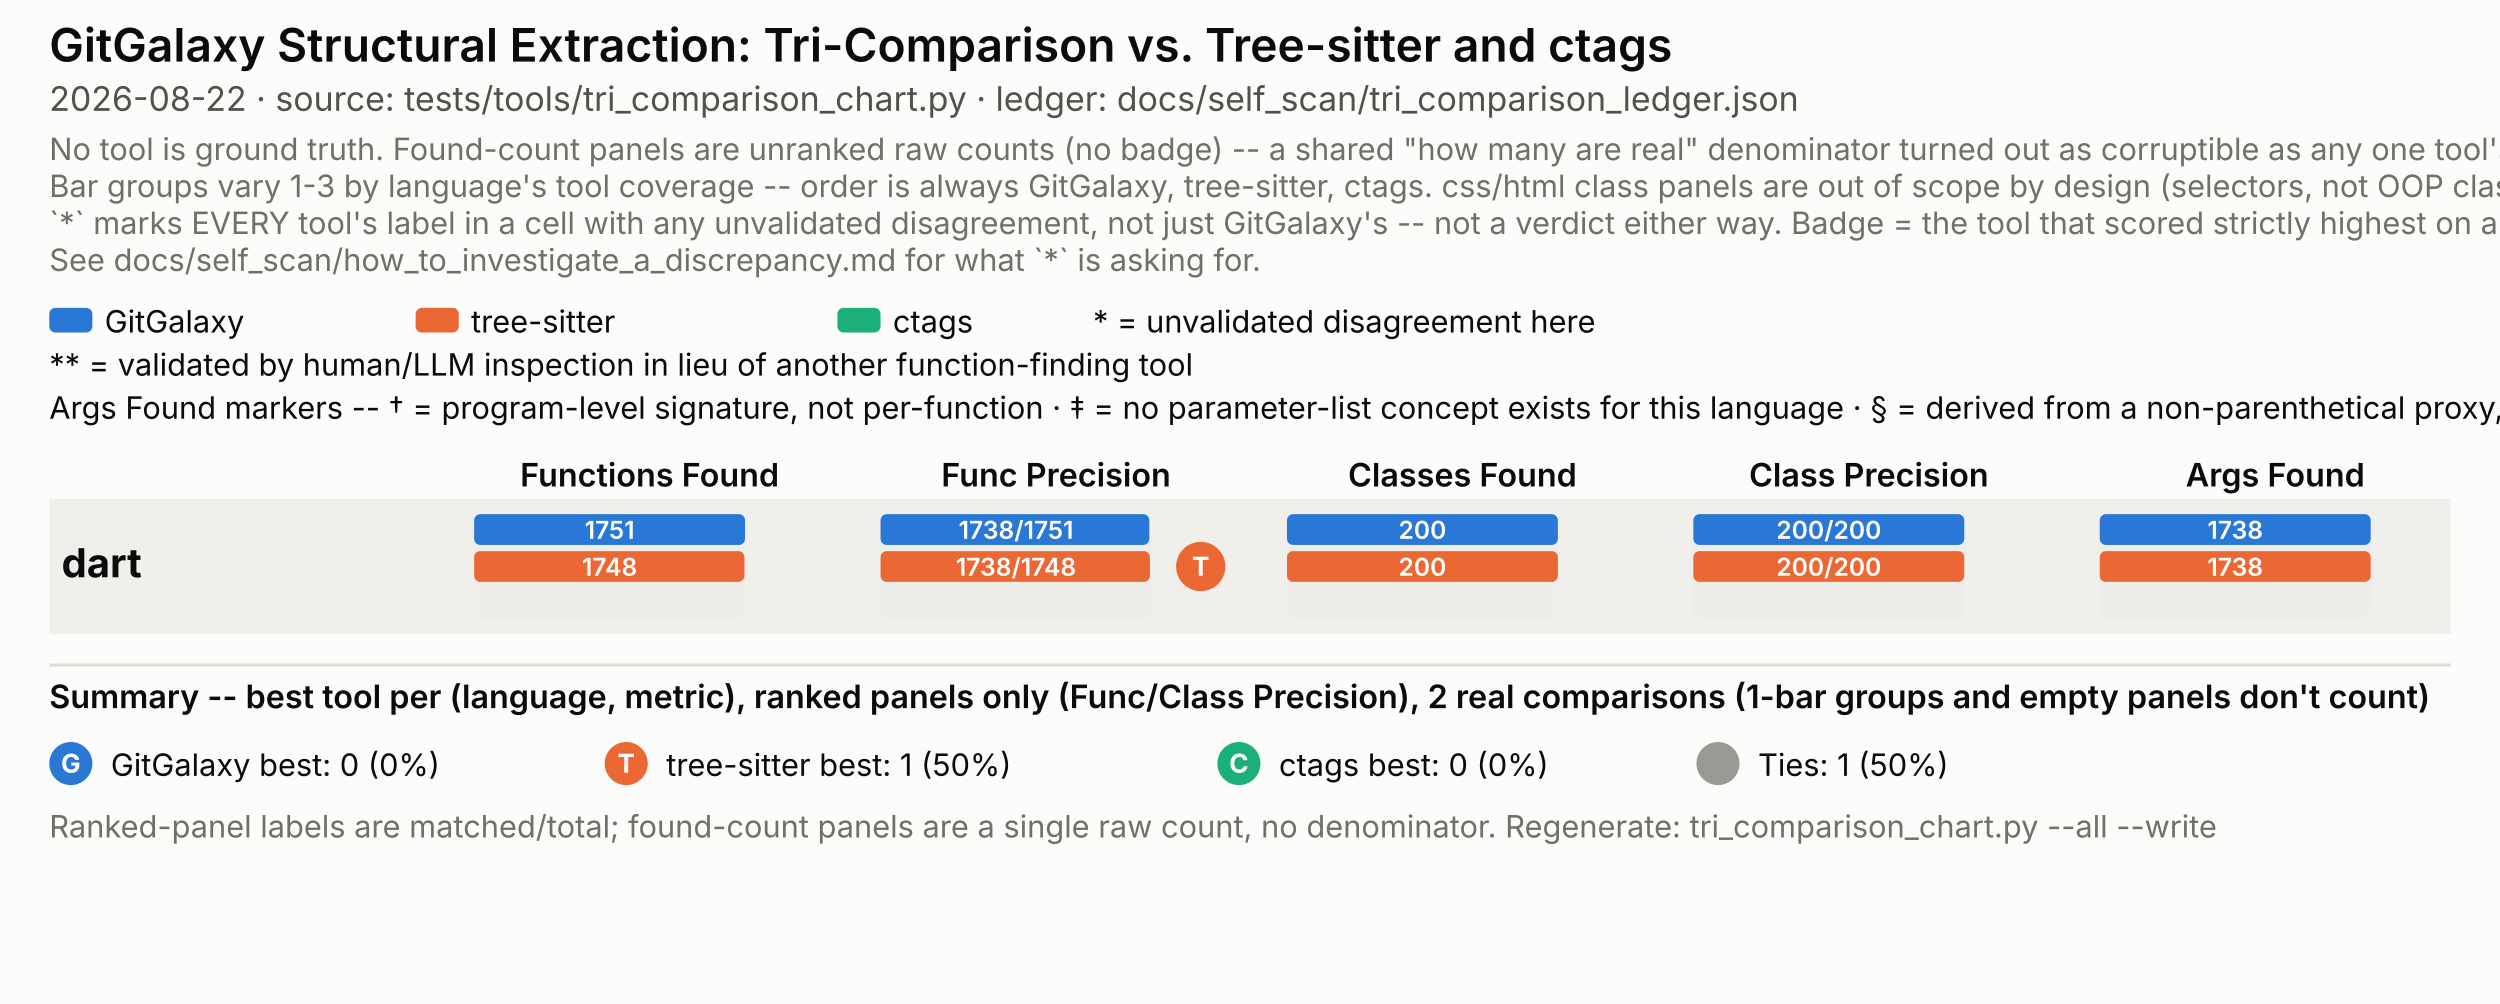
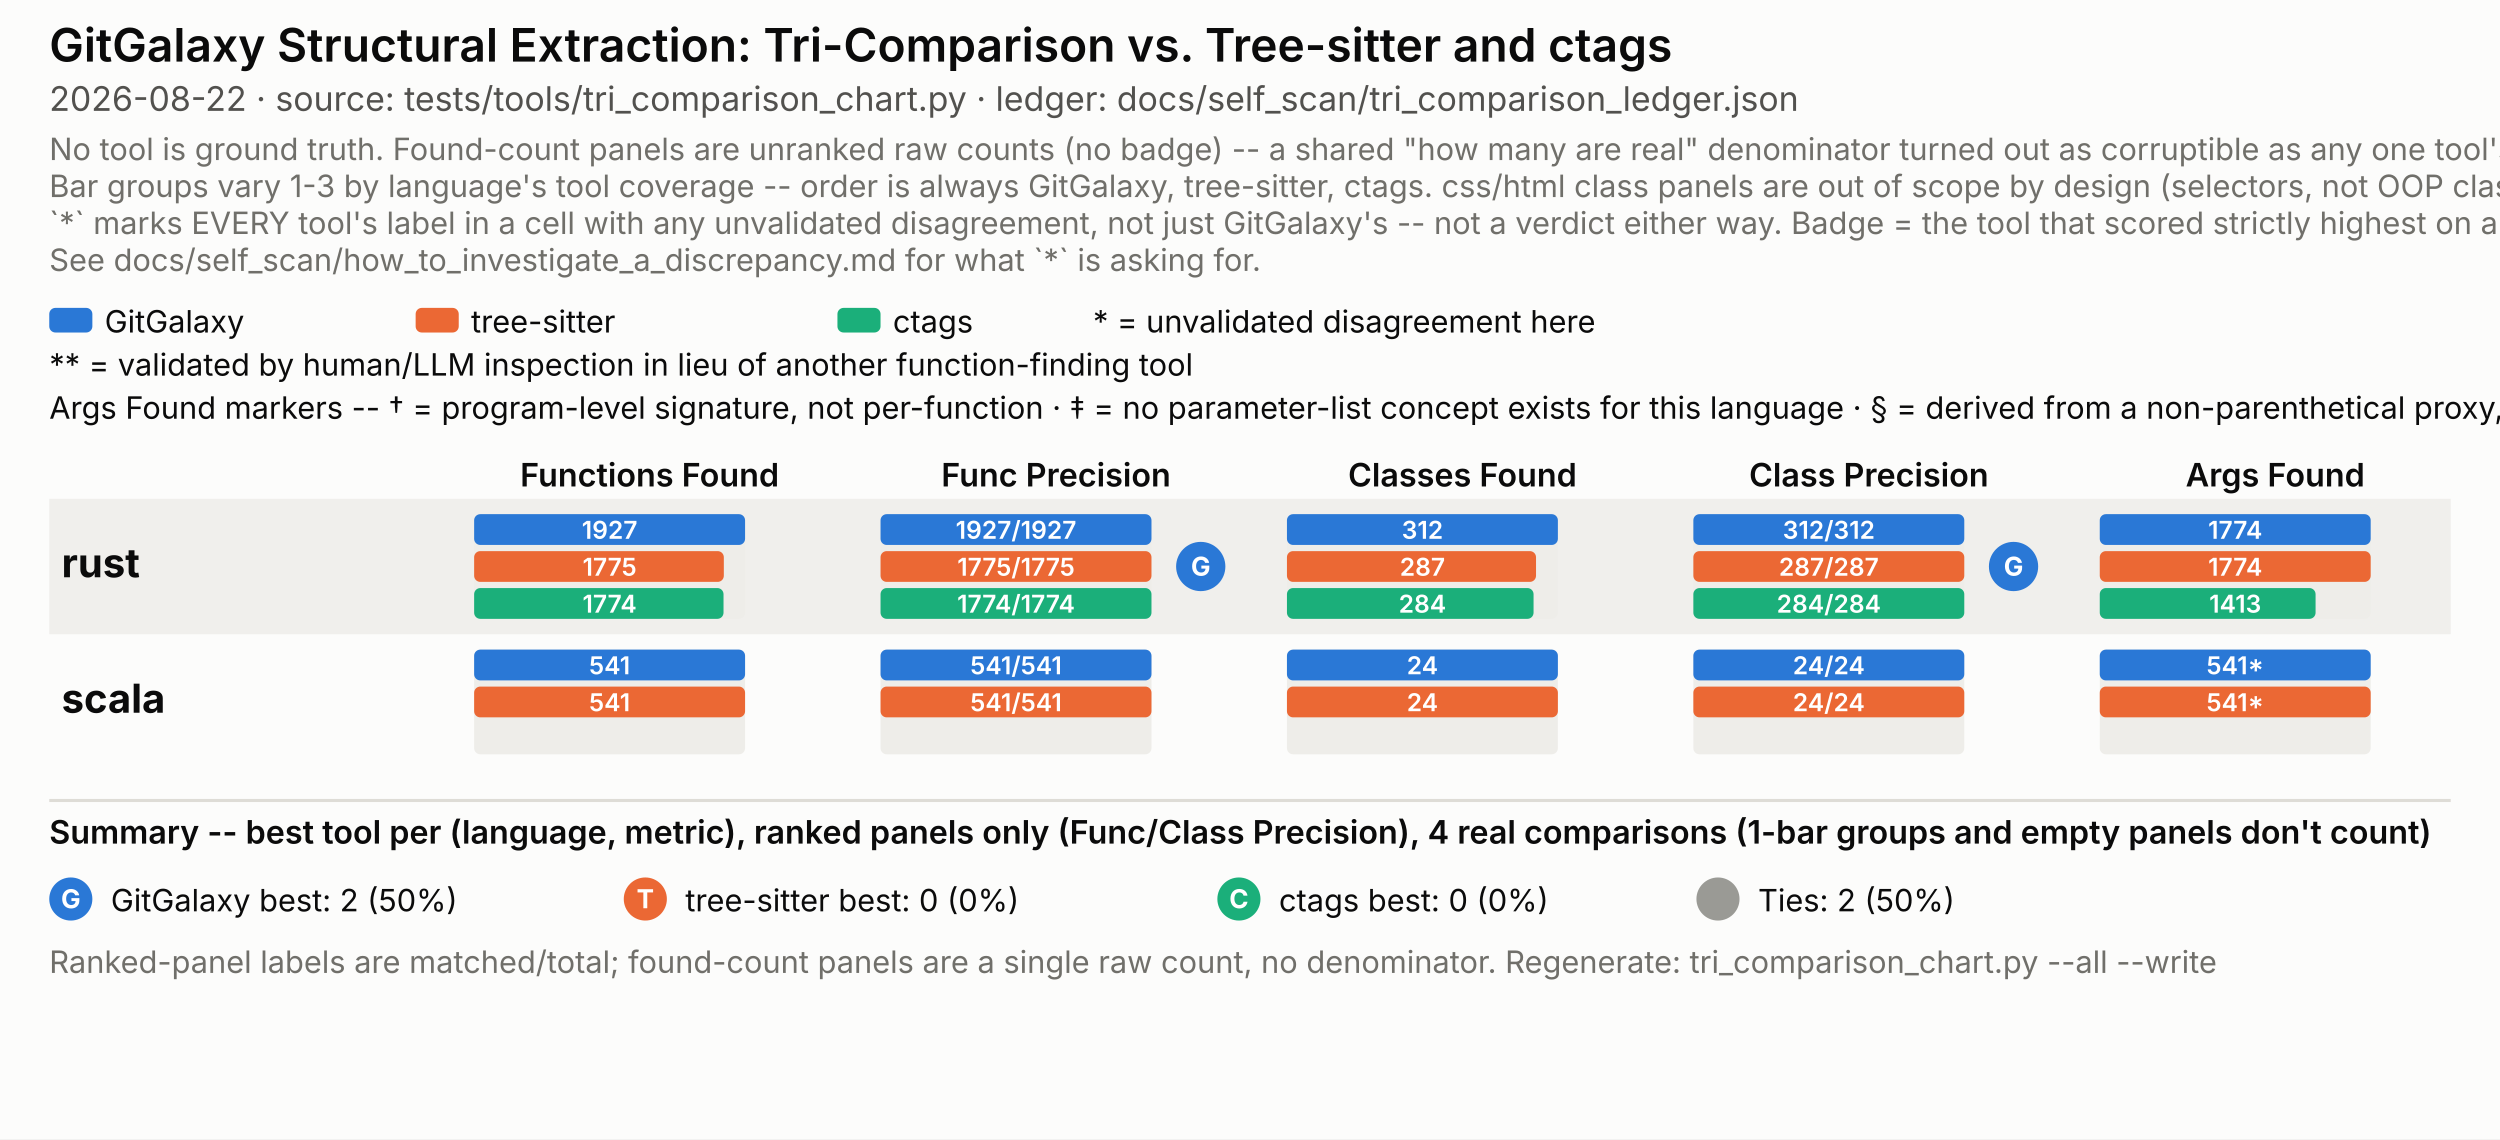
- <svg xmlns="http://www.w3.org/2000/svg" viewBox="0 0 812 326" width="812" height="326" font-family="system-ui, -apple-system, Segoe UI, sans-serif">
+ <svg xmlns="http://www.w3.org/2000/svg" viewBox="0 0 812 370" width="812" height="370" font-family="system-ui, -apple-system, Segoe UI, sans-serif">
  <style>
  .surface { fill: #fcfcfb; }
  .title { font-size: 15px; font-weight: 600; fill: #0b0b0b; }
  .subtitle { font-size: 11px; fill: #52514e; }
  .scope-note { font-size: 10px; fill: #706f6a; }
  .panel-title { font-size: 10.5px; font-weight: 600; fill: #0b0b0b; text-anchor: middle; }
  .summary-title { font-size: 10.5px; font-weight: 600; fill: #0b0b0b; text-anchor: start; }
  .lang-label { font-size: 13px; font-weight: 700; fill: #0b0b0b; }
  .bar-value-label { font-size: 8px; fill: #ffffff; text-anchor: middle; font-weight: 600; }
  .legend-label { font-size: 10px; fill: #0b0b0b; }
  .stripe { fill: #f0efec; }
  .awaiting { font-size: 9.5px; fill: #9a9a95; font-style: italic; }
  .bar-track { fill: #eeede9; }
  .badge-label { font-size: 8.5px; font-weight: 700; fill: #ffffff; text-anchor: middle; }
</style>
-   <rect class="surface" x="0" y="0" width="812" height="326" />
+   <rect class="surface" x="0" y="0" width="812" height="370" />
  <text class="title" x="16" y="20">GitGalaxy Structural Extraction: Tri-Comparison vs. Tree-sitter and ctags</text>
  <text class="subtitle" x="16" y="36">2026-08-22 · source: tests/tools/tri_comparison_chart.py · ledger: docs/self_scan/tri_comparison_ledger.json</text>
  <text class="scope-note" x="16" y="52">No tool is ground truth. Found-count panels are unranked raw counts (no badge) -- a shared "how many are real" denominator turned out as corruptible as any one tool's own noise. Precision is each tool's own claims vs. what another tool corroborated.</text>
  <text class="scope-note" x="16" y="64">Bar groups vary 1-3 by language's tool coverage -- order is always GitGalaxy, tree-sitter, ctags. css/html class panels are out of scope by design (selectors, not OOP classes).</text>
  <text class="scope-note" x="16" y="76">`*` marks EVERY tool's label in a cell with any unvalidated disagreement, not just GitGalaxy's -- not a verdict either way. Badge = the tool that scored strictly highest on a RANKED, UN-disputed panel (blank on a tie, a disputed cell, or a found-count panel).</text>
  <text class="scope-note" x="16" y="88">See docs/self_scan/how_to_investigate_a_discrepancy.md for what `*` is asking for.</text>
  <rect x="16" y="100" width="14" height="8" rx="2" fill="#2a78d6" />
  <text class="legend-label" x="34" y="108">GitGalaxy</text>
  <rect x="135" y="100" width="14" height="8" rx="2" fill="#eb6834" />
  <text class="legend-label" x="153" y="108">tree-sitter</text>
  <rect x="272" y="100" width="14" height="8" rx="2" fill="#1baf7a" />
  <text class="legend-label" x="290" y="108">ctags</text>
  <text class="legend-label" x="355" y="108">* = unvalidated disagreement here</text>
  <text class="legend-label" x="16" y="122">** = validated by human/LLM inspection in lieu of another function-finding tool</text>
  <text class="legend-label" x="16" y="136">Args Found markers -- † = program-level signature, not per-function · ‡ = no parameter-list concept exists for this language · § = derived from a non-parenthetical proxy, not a parameter list</text>
  <text class="panel-title" x="211.0" y="158">Functions Found</text>
  <text class="panel-title" x="343.0" y="158">Func Precision</text>
  <text class="panel-title" x="475.0" y="158">Classes Found</text>
  <text class="panel-title" x="607.0" y="158">Class Precision</text>
  <text class="panel-title" x="739.0" y="158">Args Found</text>
  <rect class="stripe" x="16" y="162" width="780" height="44" />
-   <text class="lang-label" x="20" y="187.5">dart</text>
+   <text class="lang-label" x="20" y="187.5">rust</text>
  <rect class="bar-track" x="154" y="167" width="88" height="34" rx="2" />
  <rect x="154" y="167" width="88.0" height="10" rx="2" fill="#2a78d6" />
-   <text class="bar-value-label" x="198.0" y="175">1751</text>
-   <rect x="154" y="179" width="87.8" height="10" rx="2" fill="#eb6834" />
-   <text class="bar-value-label" x="198.0" y="187">1748</text>
+   <text class="bar-value-label" x="198.0" y="175">1927</text>
+   <rect x="154" y="179" width="81.1" height="10" rx="2" fill="#eb6834" />
+   <text class="bar-value-label" x="198.0" y="187">1775</text>
+   <rect x="154" y="191" width="81.0" height="10" rx="2" fill="#1baf7a" />
+   <text class="bar-value-label" x="198.0" y="199">1774</text>
  <rect class="bar-track" x="286" y="167" width="88" height="34" rx="2" />
-   <rect x="286" y="167" width="87.3" height="10" rx="2" fill="#2a78d6" />
-   <text class="bar-value-label" x="330.0" y="175">1738/1751</text>
-   <rect x="286" y="179" width="87.5" height="10" rx="2" fill="#eb6834" />
-   <text class="bar-value-label" x="330.0" y="187">1738/1748</text>
-   <circle cx="390.0" cy="184.0" r="8" fill="#eb6834" />
-   <text class="badge-label" x="390.0" y="187.0">T</text>
+   <rect x="286" y="167" width="88.0" height="10" rx="2" fill="#2a78d6" />
+   <text class="bar-value-label" x="330.0" y="175">1927/1927</text>
+   <rect x="286" y="179" width="88.0" height="10" rx="2" fill="#eb6834" />
+   <text class="bar-value-label" x="330.0" y="187">1775/1775</text>
+   <rect x="286" y="191" width="88.0" height="10" rx="2" fill="#1baf7a" />
+   <text class="bar-value-label" x="330.0" y="199">1774/1774</text>
+   <circle cx="390.0" cy="184.0" r="8" fill="#2a78d6" />
+   <text class="badge-label" x="390.0" y="187.0">G</text>
  <rect class="bar-track" x="418" y="167" width="88" height="34" rx="2" />
  <rect x="418" y="167" width="88.0" height="10" rx="2" fill="#2a78d6" />
-   <text class="bar-value-label" x="462.0" y="175">200</text>
-   <rect x="418" y="179" width="88.0" height="10" rx="2" fill="#eb6834" />
-   <text class="bar-value-label" x="462.0" y="187">200</text>
+   <text class="bar-value-label" x="462.0" y="175">312</text>
+   <rect x="418" y="179" width="80.9" height="10" rx="2" fill="#eb6834" />
+   <text class="bar-value-label" x="462.0" y="187">287</text>
+   <rect x="418" y="191" width="80.1" height="10" rx="2" fill="#1baf7a" />
+   <text class="bar-value-label" x="462.0" y="199">284</text>
  <rect class="bar-track" x="550" y="167" width="88" height="34" rx="2" />
  <rect x="550" y="167" width="88.0" height="10" rx="2" fill="#2a78d6" />
-   <text class="bar-value-label" x="594.0" y="175">200/200</text>
+   <text class="bar-value-label" x="594.0" y="175">312/312</text>
  <rect x="550" y="179" width="88.0" height="10" rx="2" fill="#eb6834" />
-   <text class="bar-value-label" x="594.0" y="187">200/200</text>
+   <text class="bar-value-label" x="594.0" y="187">287/287</text>
+   <rect x="550" y="191" width="88.0" height="10" rx="2" fill="#1baf7a" />
+   <text class="bar-value-label" x="594.0" y="199">284/284</text>
+   <circle cx="654.0" cy="184.0" r="8" fill="#2a78d6" />
+   <text class="badge-label" x="654.0" y="187.0">G</text>
  <rect class="bar-track" x="682" y="167" width="88" height="34" rx="2" />
  <rect x="682" y="167" width="88.0" height="10" rx="2" fill="#2a78d6" />
-   <text class="bar-value-label" x="726.0" y="175">1738</text>
+   <text class="bar-value-label" x="726.0" y="175">1774</text>
  <rect x="682" y="179" width="88.0" height="10" rx="2" fill="#eb6834" />
-   <text class="bar-value-label" x="726.0" y="187">1738</text>
-   <line x1="16" y1="216" x2="796" y2="216" stroke="#dedcd6" stroke-width="1" />
-   <text class="summary-title" x="16" y="230">Summary -- best tool per (language, metric), ranked panels only (Func/Class Precision), 2 real comparisons (1-bar groups and empty panels don't count)</text>
-   <circle cx="23" cy="248" r="7" fill="#2a78d6" />
-   <text class="badge-label" x="23" y="251">G</text>
-   <text class="legend-label" x="36" y="252">GitGalaxy best: 0 (0%)</text>
-   <circle cx="203.4" cy="248" r="7" fill="#eb6834" />
-   <text class="badge-label" x="203.4" y="251">T</text>
-   <text class="legend-label" x="216.4" y="252">tree-sitter best: 1 (50%)</text>
-   <circle cx="402.4" cy="248" r="7" fill="#1baf7a" />
-   <text class="badge-label" x="402.4" y="251">C</text>
-   <text class="legend-label" x="415.4" y="252">ctags best: 0 (0%)</text>
-   <circle cx="558.0" cy="248" r="7" fill="#9a9a95" />
-   <text class="legend-label" x="571.0" y="252">Ties: 1 (50%)</text>
-   <text class="scope-note" x="16" y="272">Ranked-panel labels are matched/total; found-count panels are a single raw count, no denominator. Regenerate: tri_comparison_chart.py --all --write</text>
+   <text class="bar-value-label" x="726.0" y="187">1774</text>
+   <rect x="682" y="191" width="70.1" height="10" rx="2" fill="#1baf7a" />
+   <text class="bar-value-label" x="726.0" y="199">1413</text>
+   <text class="lang-label" x="20" y="231.5">scala</text>
+   <rect class="bar-track" x="154" y="211" width="88" height="34" rx="2" />
+   <rect x="154" y="211" width="88.0" height="10" rx="2" fill="#2a78d6" />
+   <text class="bar-value-label" x="198.0" y="219">541</text>
+   <rect x="154" y="223" width="88.0" height="10" rx="2" fill="#eb6834" />
+   <text class="bar-value-label" x="198.0" y="231">541</text>
+   <rect class="bar-track" x="286" y="211" width="88" height="34" rx="2" />
+   <rect x="286" y="211" width="88.0" height="10" rx="2" fill="#2a78d6" />
+   <text class="bar-value-label" x="330.0" y="219">541/541</text>
+   <rect x="286" y="223" width="88.0" height="10" rx="2" fill="#eb6834" />
+   <text class="bar-value-label" x="330.0" y="231">541/541</text>
+   <rect class="bar-track" x="418" y="211" width="88" height="34" rx="2" />
+   <rect x="418" y="211" width="88.0" height="10" rx="2" fill="#2a78d6" />
+   <text class="bar-value-label" x="462.0" y="219">24</text>
+   <rect x="418" y="223" width="88.0" height="10" rx="2" fill="#eb6834" />
+   <text class="bar-value-label" x="462.0" y="231">24</text>
+   <rect class="bar-track" x="550" y="211" width="88" height="34" rx="2" />
+   <rect x="550" y="211" width="88.0" height="10" rx="2" fill="#2a78d6" />
+   <text class="bar-value-label" x="594.0" y="219">24/24</text>
+   <rect x="550" y="223" width="88.0" height="10" rx="2" fill="#eb6834" />
+   <text class="bar-value-label" x="594.0" y="231">24/24</text>
+   <rect class="bar-track" x="682" y="211" width="88" height="34" rx="2" />
+   <rect x="682" y="211" width="88.0" height="10" rx="2" fill="#2a78d6" />
+   <text class="bar-value-label" x="726.0" y="219">541*</text>
+   <rect x="682" y="223" width="88.0" height="10" rx="2" fill="#eb6834" />
+   <text class="bar-value-label" x="726.0" y="231">541*</text>
+   <line x1="16" y1="260" x2="796" y2="260" stroke="#dedcd6" stroke-width="1" />
+   <text class="summary-title" x="16" y="274">Summary -- best tool per (language, metric), ranked panels only (Func/Class Precision), 4 real comparisons (1-bar groups and empty panels don't count)</text>
+   <circle cx="23" cy="292" r="7" fill="#2a78d6" />
+   <text class="badge-label" x="23" y="295">G</text>
+   <text class="legend-label" x="36" y="296">GitGalaxy best: 2 (50%)</text>
+   <circle cx="209.6" cy="292" r="7" fill="#eb6834" />
+   <text class="badge-label" x="209.6" y="295">T</text>
+   <text class="legend-label" x="222.6" y="296">tree-sitter best: 0 (0%)</text>
+   <circle cx="402.4" cy="292" r="7" fill="#1baf7a" />
+   <text class="badge-label" x="402.4" y="295">C</text>
+   <text class="legend-label" x="415.4" y="296">ctags best: 0 (0%)</text>
+   <circle cx="558.0" cy="292" r="7" fill="#9a9a95" />
+   <text class="legend-label" x="571.0" y="296">Ties: 2 (50%)</text>
+   <text class="scope-note" x="16" y="316">Ranked-panel labels are matched/total; found-count panels are a single raw count, no denominator. Regenerate: tri_comparison_chart.py --all --write</text>
</svg>
